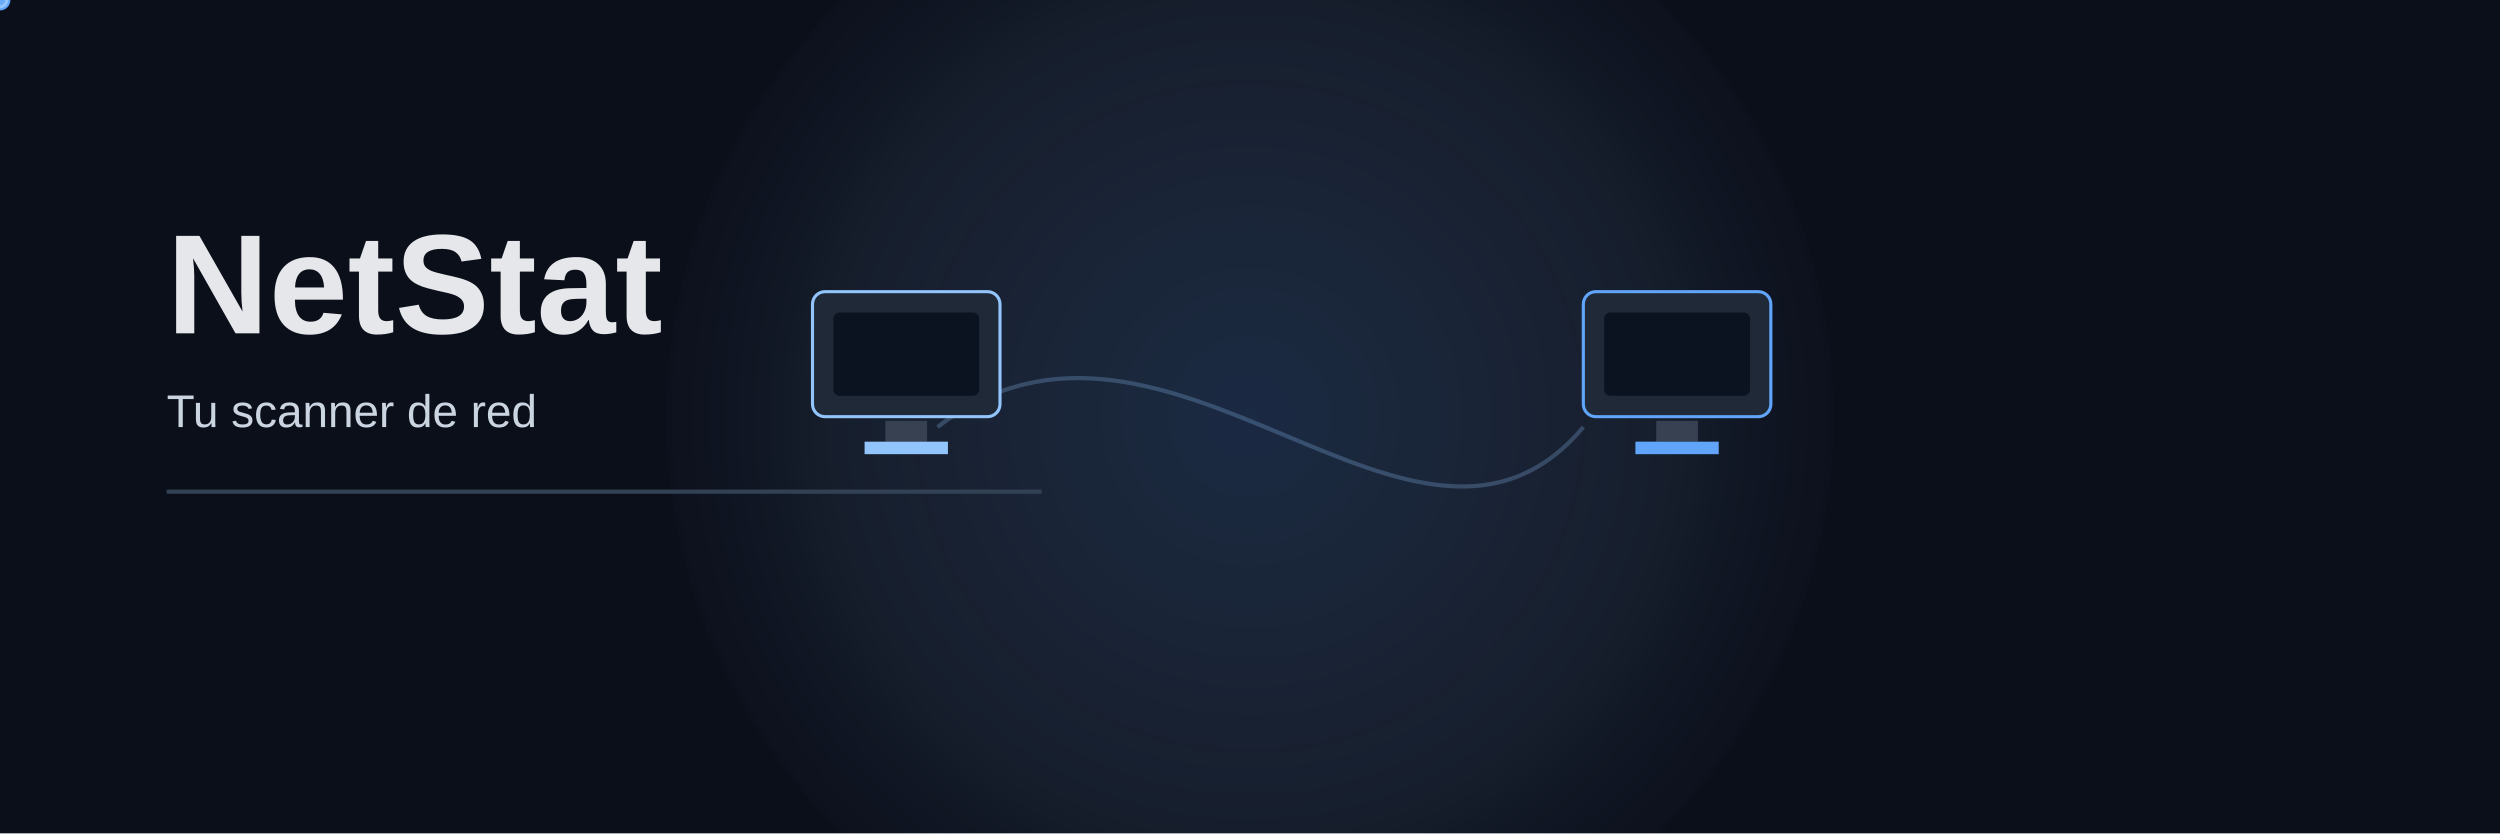
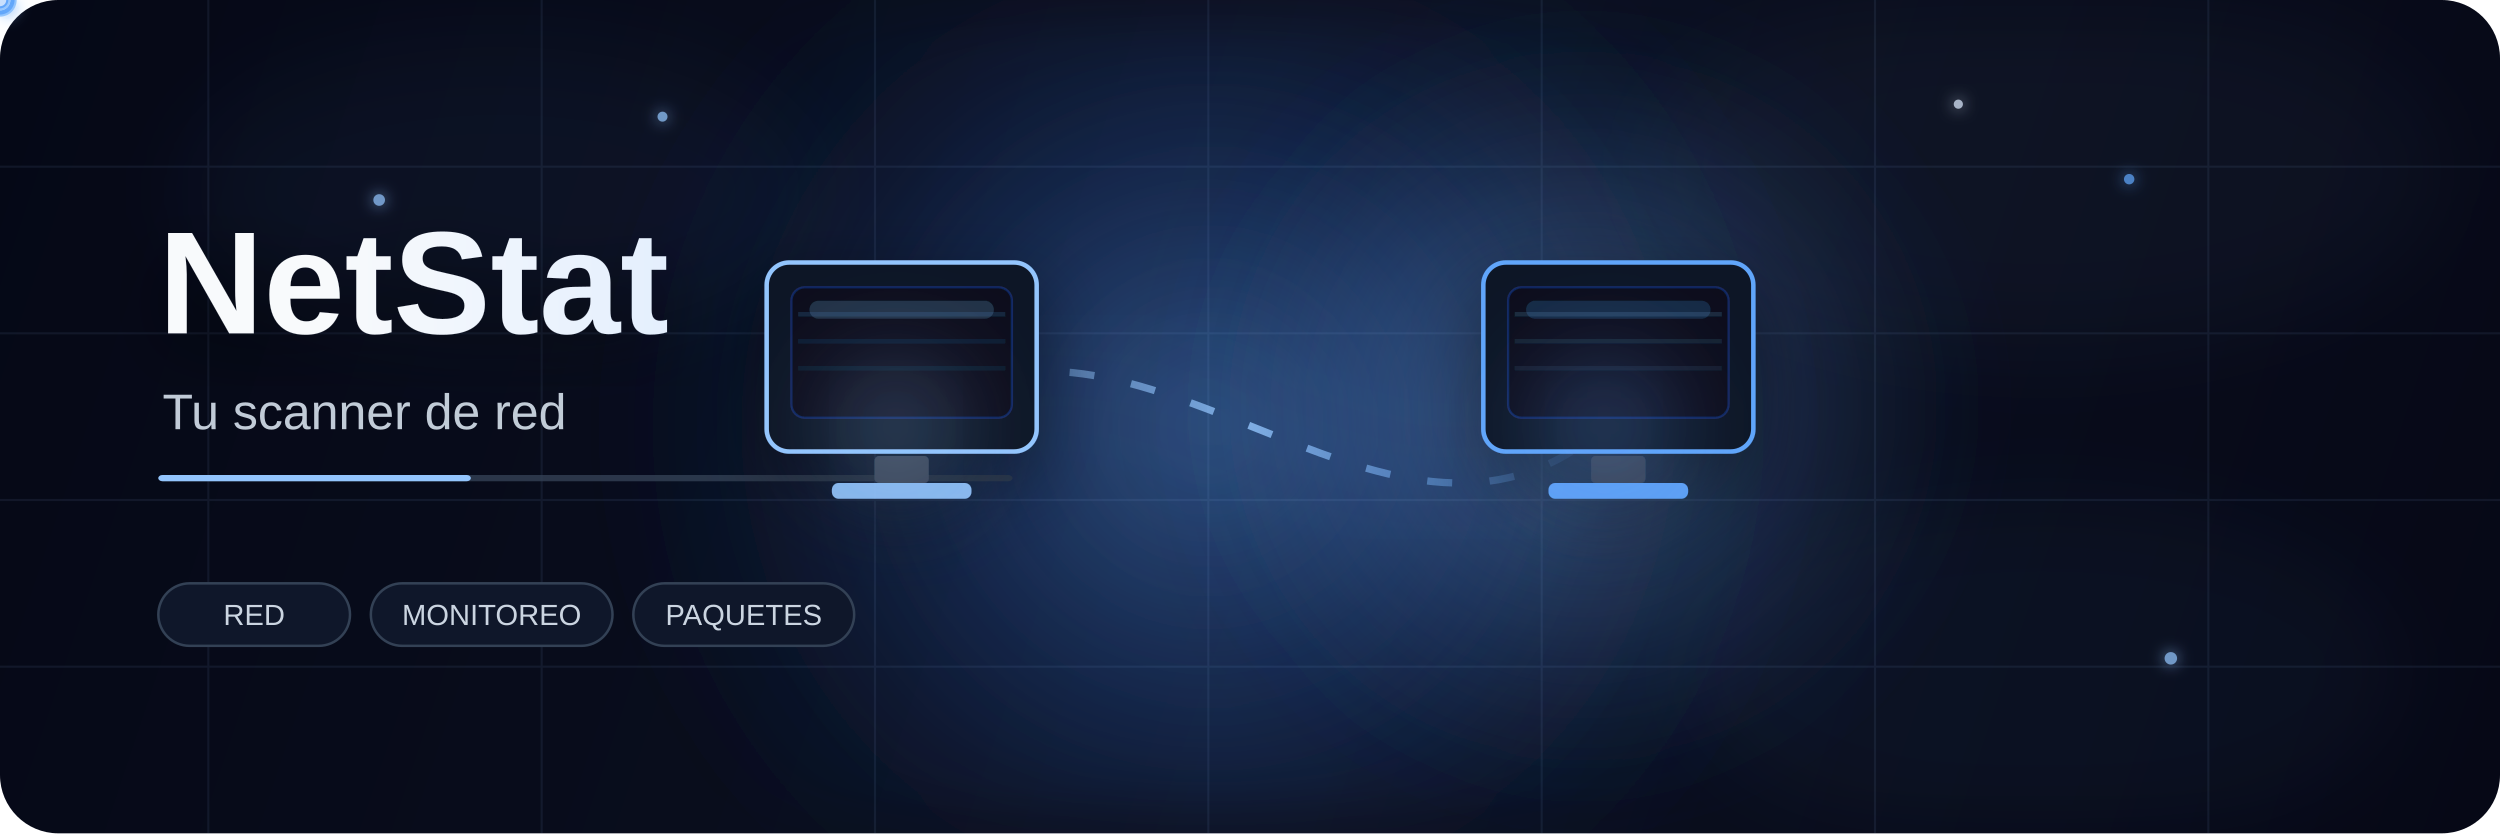
- <svg xmlns="http://www.w3.org/2000/svg" width="1200" height="400" viewBox="0 0 1200 400">
+ <svg xmlns="http://www.w3.org/2000/svg" width="1200" height="400" viewBox="0 0 1200 400" fill="none">
  <defs>
-     <radialGradient id="movingGlow" cx="50%" cy="50%" r="60%">
-       <stop offset="0%" stop-color="#60a5fa" stop-opacity="0.18" />
-       <stop offset="60%" stop-color="#93c5fd" stop-opacity="0.08" />
-       <stop offset="100%" stop-color="#0b0f1a" stop-opacity="0" />
-       <animate attributeName="cx" values="35%;65%;35%" dur="7s" repeatCount="indefinite" />
-       <animate attributeName="cy" values="30%;70%;30%" dur="8s" repeatCount="indefinite" />
+     <linearGradient id="bgBase" x1="0" y1="0" x2="1200" y2="400" gradientUnits="userSpaceOnUse">
+       <stop offset="0%" stop-color="#050816" />
+       <stop offset="55%" stop-color="#0b1020" />
+       <stop offset="100%" stop-color="#060816" />
+     </linearGradient>
+     <radialGradient id="glowA" cx="50%" cy="50%" r="55%">
+       <stop offset="0%" stop-color="#60a5fa" stop-opacity="0.45" />
+       <stop offset="45%" stop-color="#3b82f6" stop-opacity="0.18" />
+       <stop offset="100%" stop-color="#0b1020" stop-opacity="0" />
+       <animate attributeName="cx" values="38%;62%;38%" dur="9s" repeatCount="indefinite" />
+       <animate attributeName="cy" values="35%;58%;35%" dur="7s" repeatCount="indefinite" />
    </radialGradient>
+     <radialGradient id="glowB" cx="50%" cy="50%" r="45%">
+       <stop offset="0%" stop-color="#93c5fd" stop-opacity="0.35" />
+       <stop offset="55%" stop-color="#60a5fa" stop-opacity="0.12" />
+       <stop offset="100%" stop-color="#0b1020" stop-opacity="0" />
+       <animate attributeName="cx" values="68%;44%;68%" dur="11s" repeatCount="indefinite" />
+       <animate attributeName="cy" values="62%;40%;62%" dur="8s" repeatCount="indefinite" />
+     </radialGradient>
+     <linearGradient id="titleGrad" x1="80" y1="100" x2="480" y2="100" gradientUnits="userSpaceOnUse">
+       <stop offset="0%" stop-color="#f8fafc" />
+       <stop offset="60%" stop-color="#dbeafe" />
+       <stop offset="100%" stop-color="#93c5fd" />
+     </linearGradient>
+     <linearGradient id="lineGrad" x1="420" y1="205" x2="780" y2="205" gradientUnits="userSpaceOnUse">
+       <stop offset="0%" stop-color="#93c5fd" stop-opacity="0.08" />
+       <stop offset="50%" stop-color="#93c5fd" stop-opacity="0.8" />
+       <stop offset="100%" stop-color="#60a5fa" stop-opacity="0.08" />
+     </linearGradient>
+     <filter id="softBlur" x="-50%" y="-50%" width="200%" height="200%">
+       <feGaussianBlur stdDeviation="22" />
+     </filter>
+     <filter id="medBlur" x="-50%" y="-50%" width="200%" height="200%">
+       <feGaussianBlur stdDeviation="8" />
+     </filter>
+     <filter id="shadow" x="-50%" y="-50%" width="200%" height="200%">
+       <feDropShadow dx="0" dy="12" stdDeviation="16" flood-color="#000000" flood-opacity="0.45" />
+     </filter>
+     <filter id="glow" x="-60%" y="-60%" width="220%" height="220%">
+       <feGaussianBlur stdDeviation="3.5" result="b" />
+       <feMerge>
+         <feMergeNode in="b" />
+         <feMergeNode in="SourceGraphic" />
+       </feMerge>
+     </filter>
+     <path id="packetPath" d="M430 205 C540 112, 664 298, 770 205" />
+     <path id="packetPathBack" d="M770 205 C664 298, 540 112, 430 205" />
  </defs>
-   <rect width="1200" height="400" fill="#0b0f1a" />
-   <circle cx="600" cy="200" r="280" fill="url(#movingGlow)" />
-   <path d="M450 205 C560 120, 680 300, 760 205" stroke="#93c5fd" stroke-width="2" opacity="0.25" fill="none" />
-   <g transform="translate(390,140)">
-     <rect x="0" y="0" width="90" height="60" rx="6" fill="#1f2937" stroke="#93c5fd" stroke-width="1.5" />
-     <rect x="10" y="10" width="70" height="40" rx="3" fill="#0b1220" />
-     <rect x="35" y="62" width="20" height="10" fill="#374151" />
-     <rect x="25" y="72" width="40" height="6" fill="#93c5fd" />
+   <style>
+     .floatA { animation: floatA 7.5s ease-in-out infinite; transform-origin: center; }
+     .floatB { animation: floatB 10s ease-in-out infinite; transform-origin: center; }
+     .drift  { animation: drift 16s ease-in-out infinite; transform-origin: center; }
+     .pulse  { animation: pulse 2.8s ease-in-out infinite; }
+     .pulse2 { animation: pulse2 3.8s ease-in-out infinite; }
+     .scan   { animation: scan 4.5s ease-in-out infinite; }
+     .dash   { stroke-dasharray: 12 18; animation: dash 6s linear infinite; }
+     .line   { animation: lineGlow 2.5s ease-in-out infinite; }
+     .packet { animation: packetGlow 1.2s ease-in-out infinite; }
+ 
+     @keyframes floatA {
+       0%,100% { transform: translateY(0px) translateX(0px); }
+       50% { transform: translateY(-16px) translateX(10px); }
+     }
+     @keyframes floatB {
+       0%,100% { transform: translateY(0px) translateX(0px); }
+       50% { transform: translateY(14px) translateX(-8px); }
+     }
+     @keyframes drift {
+       0%,100% { transform: translateX(0px); }
+       50% { transform: translateX(16px); }
+     }
+     @keyframes pulse {
+       0%,100% { opacity: 0.2; transform: scale(0.95); }
+       50% { opacity: 0.7; transform: scale(1.05); }
+     }
+     @keyframes pulse2 {
+       0%,100% { opacity: 0.18; transform: scale(1); }
+       50% { opacity: 0.55; transform: scale(1.08); }
+     }
+     @keyframes scan {
+       0%,100% { opacity: 0.15; transform: translateY(-10px); }
+       50% { opacity: 0.45; transform: translateY(8px); }
+     }
+     @keyframes dash {
+       from { stroke-dashoffset: 0; }
+       to { stroke-dashoffset: -220; }
+     }
+     @keyframes lineGlow {
+       0%,100% { opacity: 0.18; }
+       50% { opacity: 0.42; }
+     }
+     @keyframes packetGlow {
+       0%,100% { opacity: 0.92; }
+       50% { opacity: 1; }
+     }
+     text { font-family: Arial, Helvetica, sans-serif; }
+   </style>
+   <rect width="1200" height="400" rx="28" fill="url(#bgBase)" />
+   <circle cx="580" cy="205" r="290" fill="url(#glowA)" class="floatA" filter="url(#softBlur)" />
+   <circle cx="760" cy="195" r="240" fill="url(#glowB)" class="floatB" filter="url(#softBlur)" />
+   <g opacity="0.45" filter="url(#softBlur)" class="drift">
+     <ellipse cx="240" cy="92" rx="150" ry="70" fill="#60a5fa" fill-opacity="0.10" />
+     <ellipse cx="980" cy="82" rx="190" ry="85" fill="#93c5fd" fill-opacity="0.08" />
+     <ellipse cx="980" cy="322" rx="170" ry="80" fill="#60a5fa" fill-opacity="0.08" />
  </g>
-   <g transform="translate(760,140)">
-     <rect x="0" y="0" width="90" height="60" rx="6" fill="#1f2937" stroke="#60a5fa" stroke-width="1.5" />
-     <rect x="10" y="10" width="70" height="40" rx="3" fill="#0b1220" />
-     <rect x="35" y="62" width="20" height="10" fill="#374151" />
-     <rect x="25" y="72" width="40" height="6" fill="#60a5fa" />
+   <g opacity="0.08">
+     <path d="M0 80H1200M0 160H1200M0 240H1200M0 320H1200" stroke="#93c5fd" stroke-width="1" />
+     <path d="M100 0V400M260 0V400M420 0V400M580 0V400M740 0V400M900 0V400M1060 0V400" stroke="#93c5fd" stroke-width="1" />
  </g>
-   <circle r="5" fill="#60a5fa">
-     <animateMotion dur="1.5s" repeatCount="indefinite" path="M450 205 C560 120, 680 300, 760 205" />
-   </circle>
-   <circle r="4" fill="#93c5fd">
-     <animateMotion dur="1.8s" repeatCount="indefinite" path="M760 205 C680 300, 560 120, 450 205" />
-   </circle>
-   <circle r="2.5" fill="#93c5fd" opacity="0.8">
-     <animateMotion dur="2.2s" repeatCount="indefinite" path="M450 205 C560 120, 680 300, 760 205" />
-   </circle>
-   <circle r="2.5" fill="#60a5fa" opacity="0.8">
-     <animateMotion dur="2.4s" repeatCount="indefinite" path="M760 205 C680 300, 560 120, 450 205" />
-   </circle>
-   <text x="80" y="160" font-size="68" font-family="Arial" fill="#e5e7eb" font-weight="bold">
-     NetStat
-   </text>
-   <text x="80" y="205" font-size="22" font-family="Arial" fill="#cbd5e1">
-     Tu scanner de red
-   </text>
-   <rect x="80" y="235" width="420" height="2" fill="#334155" />
+   <g transform="translate(76 98)">
+     <text x="0" y="62" font-size="70" font-weight="800" fill="url(#titleGrad)" filter="url(#shadow)">NetStat</text>
+     <text x="2" y="108" font-size="24" fill="#cbd5e1" opacity="0.95">Tu scanner de red</text>
+     <rect x="0" y="130" width="410" height="3" rx="2" fill="#334155" opacity="0.8" />
+     <rect x="0" y="130" width="150" height="3" rx="2" fill="#93c5fd" class="pulse" />
+   </g>
+   <path d="M430 205 C540 112, 664 298, 770 205" stroke="url(#lineGrad)" stroke-width="3.5" fill="none" class="dash line" />
+   <path d="M430 205 C540 112, 664 298, 770 205" stroke="#60a5fa" stroke-width="10" fill="none" opacity="0.06" filter="url(#softBlur)" />
+   <g transform="translate(368 126) scale(1.08)" filter="url(#shadow)">
+     <rect x="0" y="0" width="120" height="84" rx="10" fill="#111827" stroke="#93c5fd" stroke-width="2" />
+     <rect x="11" y="11" width="98" height="58" rx="6" fill="#08101d" stroke="#1d4ed8" stroke-opacity="0.35" />
+     <rect x="48" y="86" width="24" height="12" rx="2" fill="#374151" />
+     <rect x="29" y="98" width="62" height="7" rx="3" fill="#93c5fd" opacity="0.9" />
+     <path d="M14 23H106" stroke="#60a5fa" stroke-opacity="0.14" stroke-width="2" />
+     <path d="M14 35H106" stroke="#60a5fa" stroke-opacity="0.10" stroke-width="2" />
+     <path d="M14 47H106" stroke="#60a5fa" stroke-opacity="0.08" stroke-width="2" />
+     <rect x="19" y="17" width="82" height="8" rx="4" fill="#93c5fd" opacity="0.18" class="scan" />
+   </g>
+   <g transform="translate(712 126) scale(1.08)" filter="url(#shadow)">
+     <rect x="0" y="0" width="120" height="84" rx="10" fill="#111827" stroke="#60a5fa" stroke-width="2" />
+     <rect x="11" y="11" width="98" height="58" rx="6" fill="#08101d" stroke="#1d4ed8" stroke-opacity="0.35" />
+     <rect x="48" y="86" width="24" height="12" rx="2" fill="#374151" />
+     <rect x="29" y="98" width="62" height="7" rx="3" fill="#60a5fa" opacity="0.95" />
+     <path d="M14 23H106" stroke="#93c5fd" stroke-opacity="0.14" stroke-width="2" />
+     <path d="M14 35H106" stroke="#93c5fd" stroke-opacity="0.10" stroke-width="2" />
+     <path d="M14 47H106" stroke="#93c5fd" stroke-opacity="0.08" stroke-width="2" />
+     <rect x="19" y="17" width="82" height="8" rx="4" fill="#60a5fa" opacity="0.18" class="scan" />
+   </g>
+   <g class="pulse" filter="url(#softBlur)">
+     <circle cx="430" cy="205" r="36" fill="#93c5fd" fill-opacity="0.20" />
+     <circle cx="770" cy="205" r="38" fill="#60a5fa" fill-opacity="0.22" />
+   </g>
+   <g filter="url(#glow)">
+     <circle r="8" fill="#93c5fd">
+       <animateMotion dur="1.55s" repeatCount="indefinite" path="M430 205 C540 112, 664 298, 770 205" />
+     </circle>
+     <circle r="7" fill="#60a5fa">
+       <animateMotion dur="1.85s" repeatCount="indefinite" path="M770 205 C664 298, 540 112, 430 205" />
+     </circle>
+     <circle r="5" fill="#dbeafe" opacity="0.95">
+       <animateMotion dur="2.1s" repeatCount="indefinite" path="M430 205 C540 112, 664 298, 770 205" />
+     </circle>
+     <circle r="5" fill="#93c5fd" opacity="0.95">
+       <animateMotion dur="2.35s" repeatCount="indefinite" path="M770 205 C664 298, 540 112, 430 205" />
+     </circle>
+   </g>
+   <g opacity="0.9">
+     <circle cx="430" cy="205" r="16" fill="#93c5fd" fill-opacity="0.10" class="pulse" filter="url(#softBlur)">
+       <animateMotion dur="1.55s" repeatCount="indefinite" path="M430 205 C540 112, 664 298, 770 205" />
+     </circle>
+     <circle cx="770" cy="205" r="14" fill="#60a5fa" fill-opacity="0.10" class="pulse2" filter="url(#softBlur)">
+       <animateMotion dur="1.85s" repeatCount="indefinite" path="M770 205 C664 298, 540 112, 430 205" />
+     </circle>
+   </g>
+   <g filter="url(#glow)">
+     <circle cx="0" cy="0" r="4" fill="#93c5fd" opacity="0.95">
+       <animateMotion dur="4.5s" begin="0s" repeatCount="indefinite" path="M484 161 C520 144, 531 140, 560 155" />
+     </circle>
+     <circle cx="0" cy="0" r="4" fill="#60a5fa" opacity="0.95">
+       <animateMotion dur="4.3s" begin="1.1s" repeatCount="indefinite" path="M720 248 C694 266, 676 268, 640 252" />
+     </circle>
+     <circle cx="0" cy="0" r="3" fill="#dbeafe" opacity="0.85">
+       <animateMotion dur="5.1s" begin="0.8s" repeatCount="indefinite" path="M490 245 C525 258, 548 262, 592 244" />
+     </circle>
+   </g>
+   <g transform="translate(76 280)" class="floatA">
+     <rect x="0" y="0" width="92" height="30" rx="15" fill="#0f172a" stroke="#334155" stroke-width="1.2" />
+     <text x="46" y="20" text-anchor="middle" font-size="14" fill="#cbd5e1">RED</text>
+   </g>
+   <g transform="translate(178 280)" class="floatB">
+     <rect x="0" y="0" width="116" height="30" rx="15" fill="#0f172a" stroke="#334155" stroke-width="1.2" />
+     <text x="58" y="20" text-anchor="middle" font-size="14" fill="#cbd5e1">MONITOREO</text>
+   </g>
+   <g transform="translate(304 280)" class="floatA">
+     <rect x="0" y="0" width="106" height="30" rx="15" fill="#0f172a" stroke="#334155" stroke-width="1.2" />
+     <text x="53" y="20" text-anchor="middle" font-size="14" fill="#cbd5e1">PAQUETES</text>
+   </g>
+   <g opacity="0.75" filter="url(#glow)">
+     <circle cx="182" cy="96" r="2.8" fill="#93c5fd" class="pulse" />
+     <circle cx="1022" cy="86" r="2.5" fill="#60a5fa" class="pulse2" />
+     <circle cx="1042" cy="316" r="3" fill="#93c5fd" class="pulse" />
+     <circle cx="940" cy="50" r="2.2" fill="#dbeafe" class="pulse2" />
+     <circle cx="318" cy="56" r="2.4" fill="#93c5fd" class="pulse" />
+   </g>
</svg>
